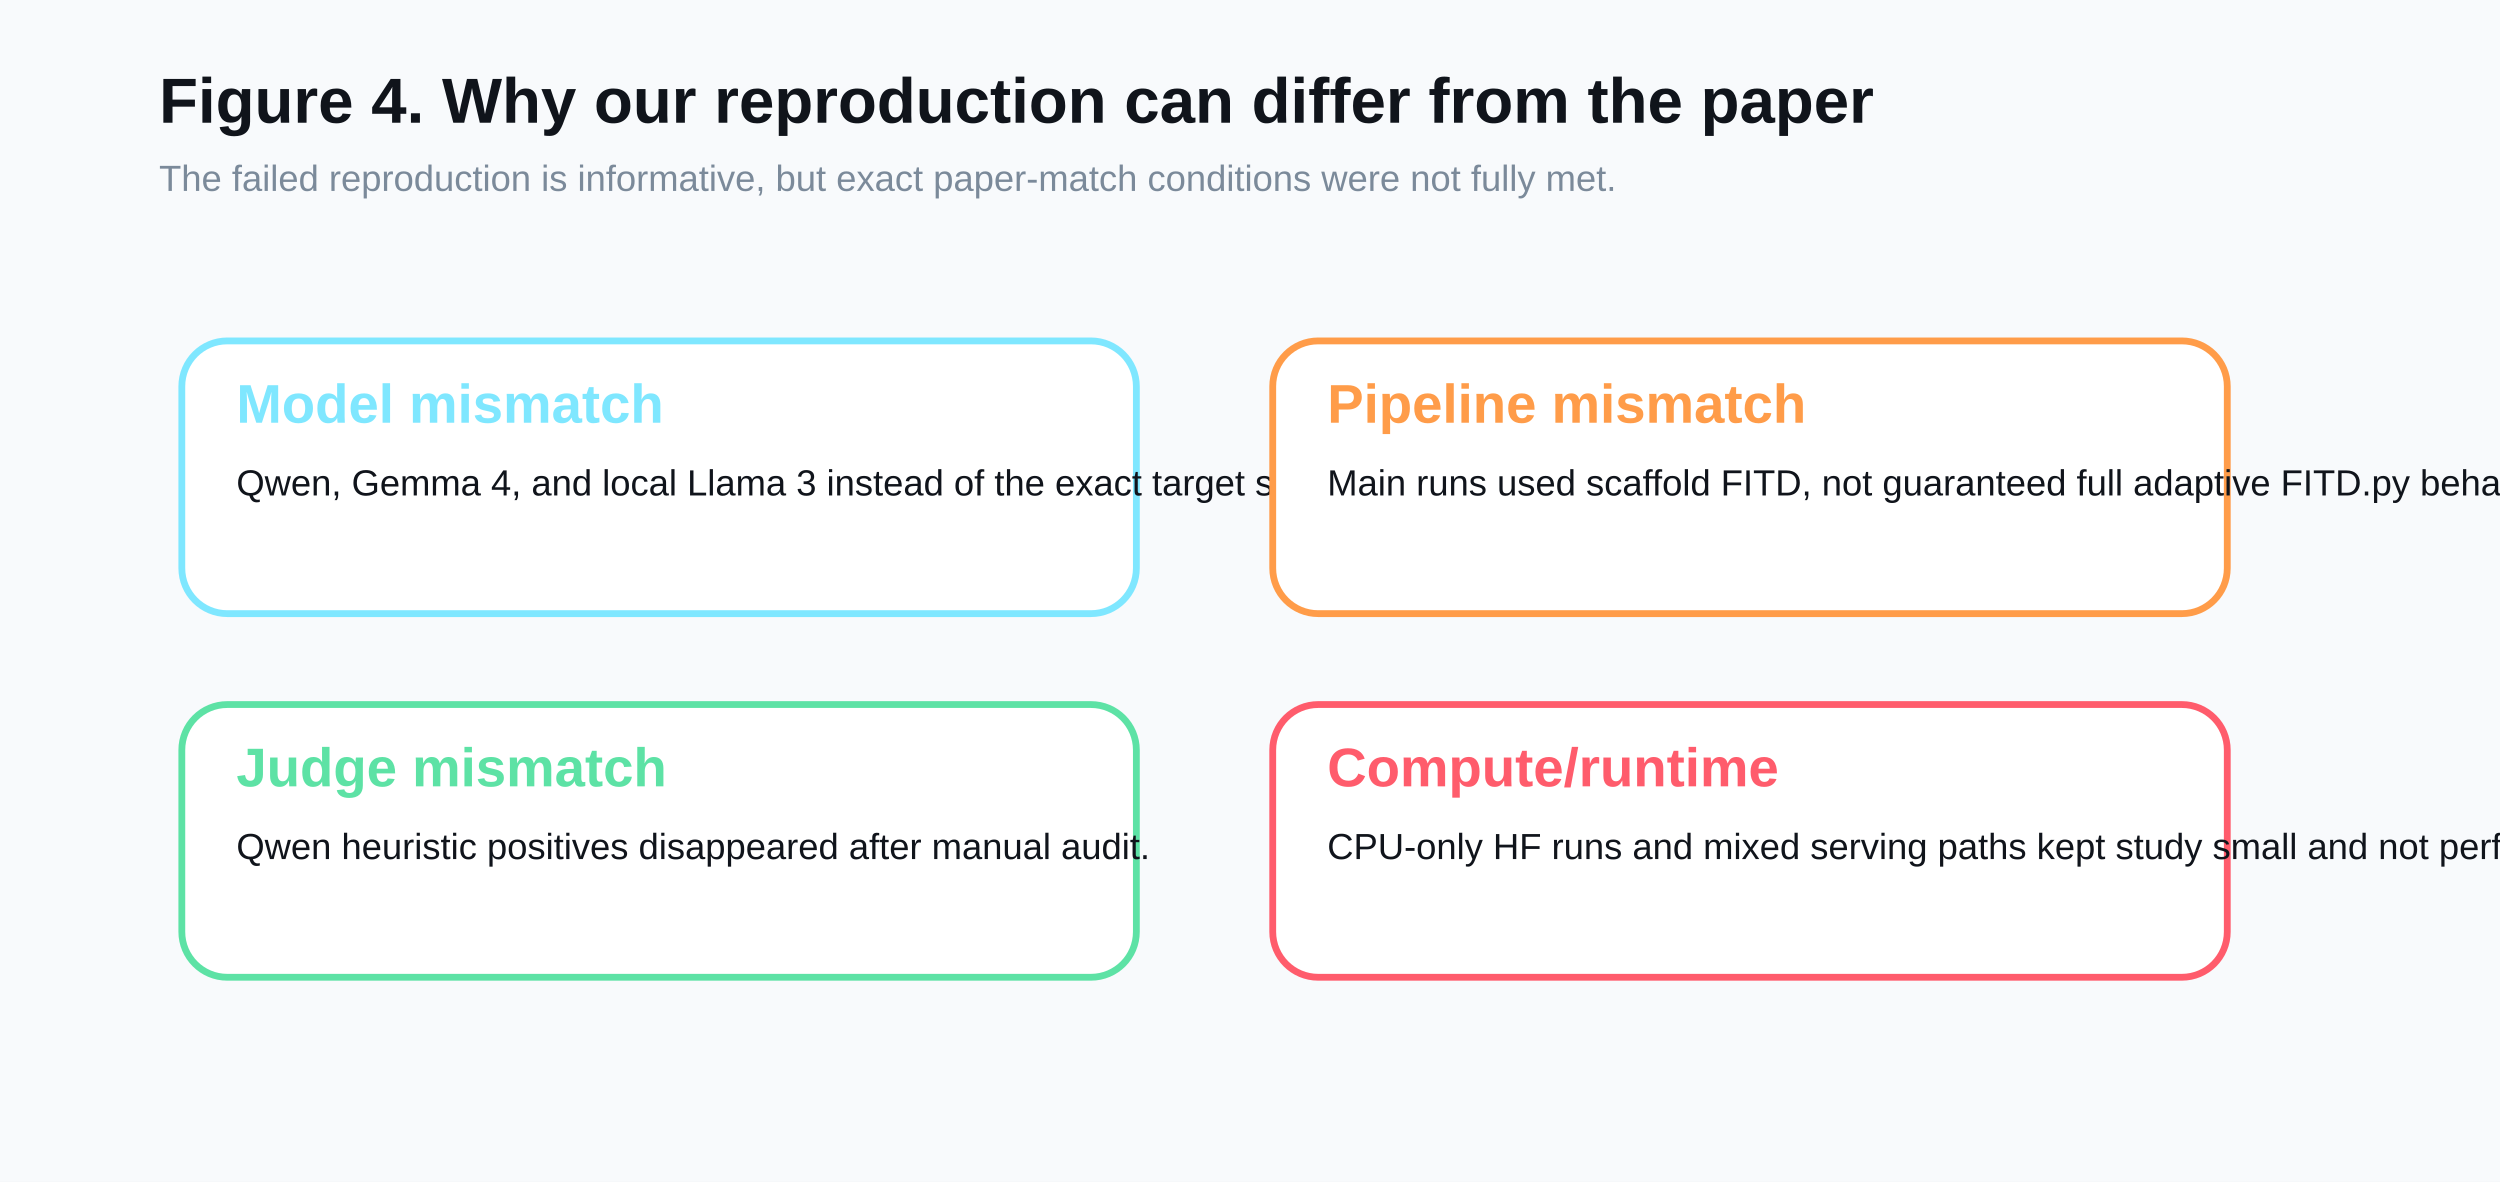
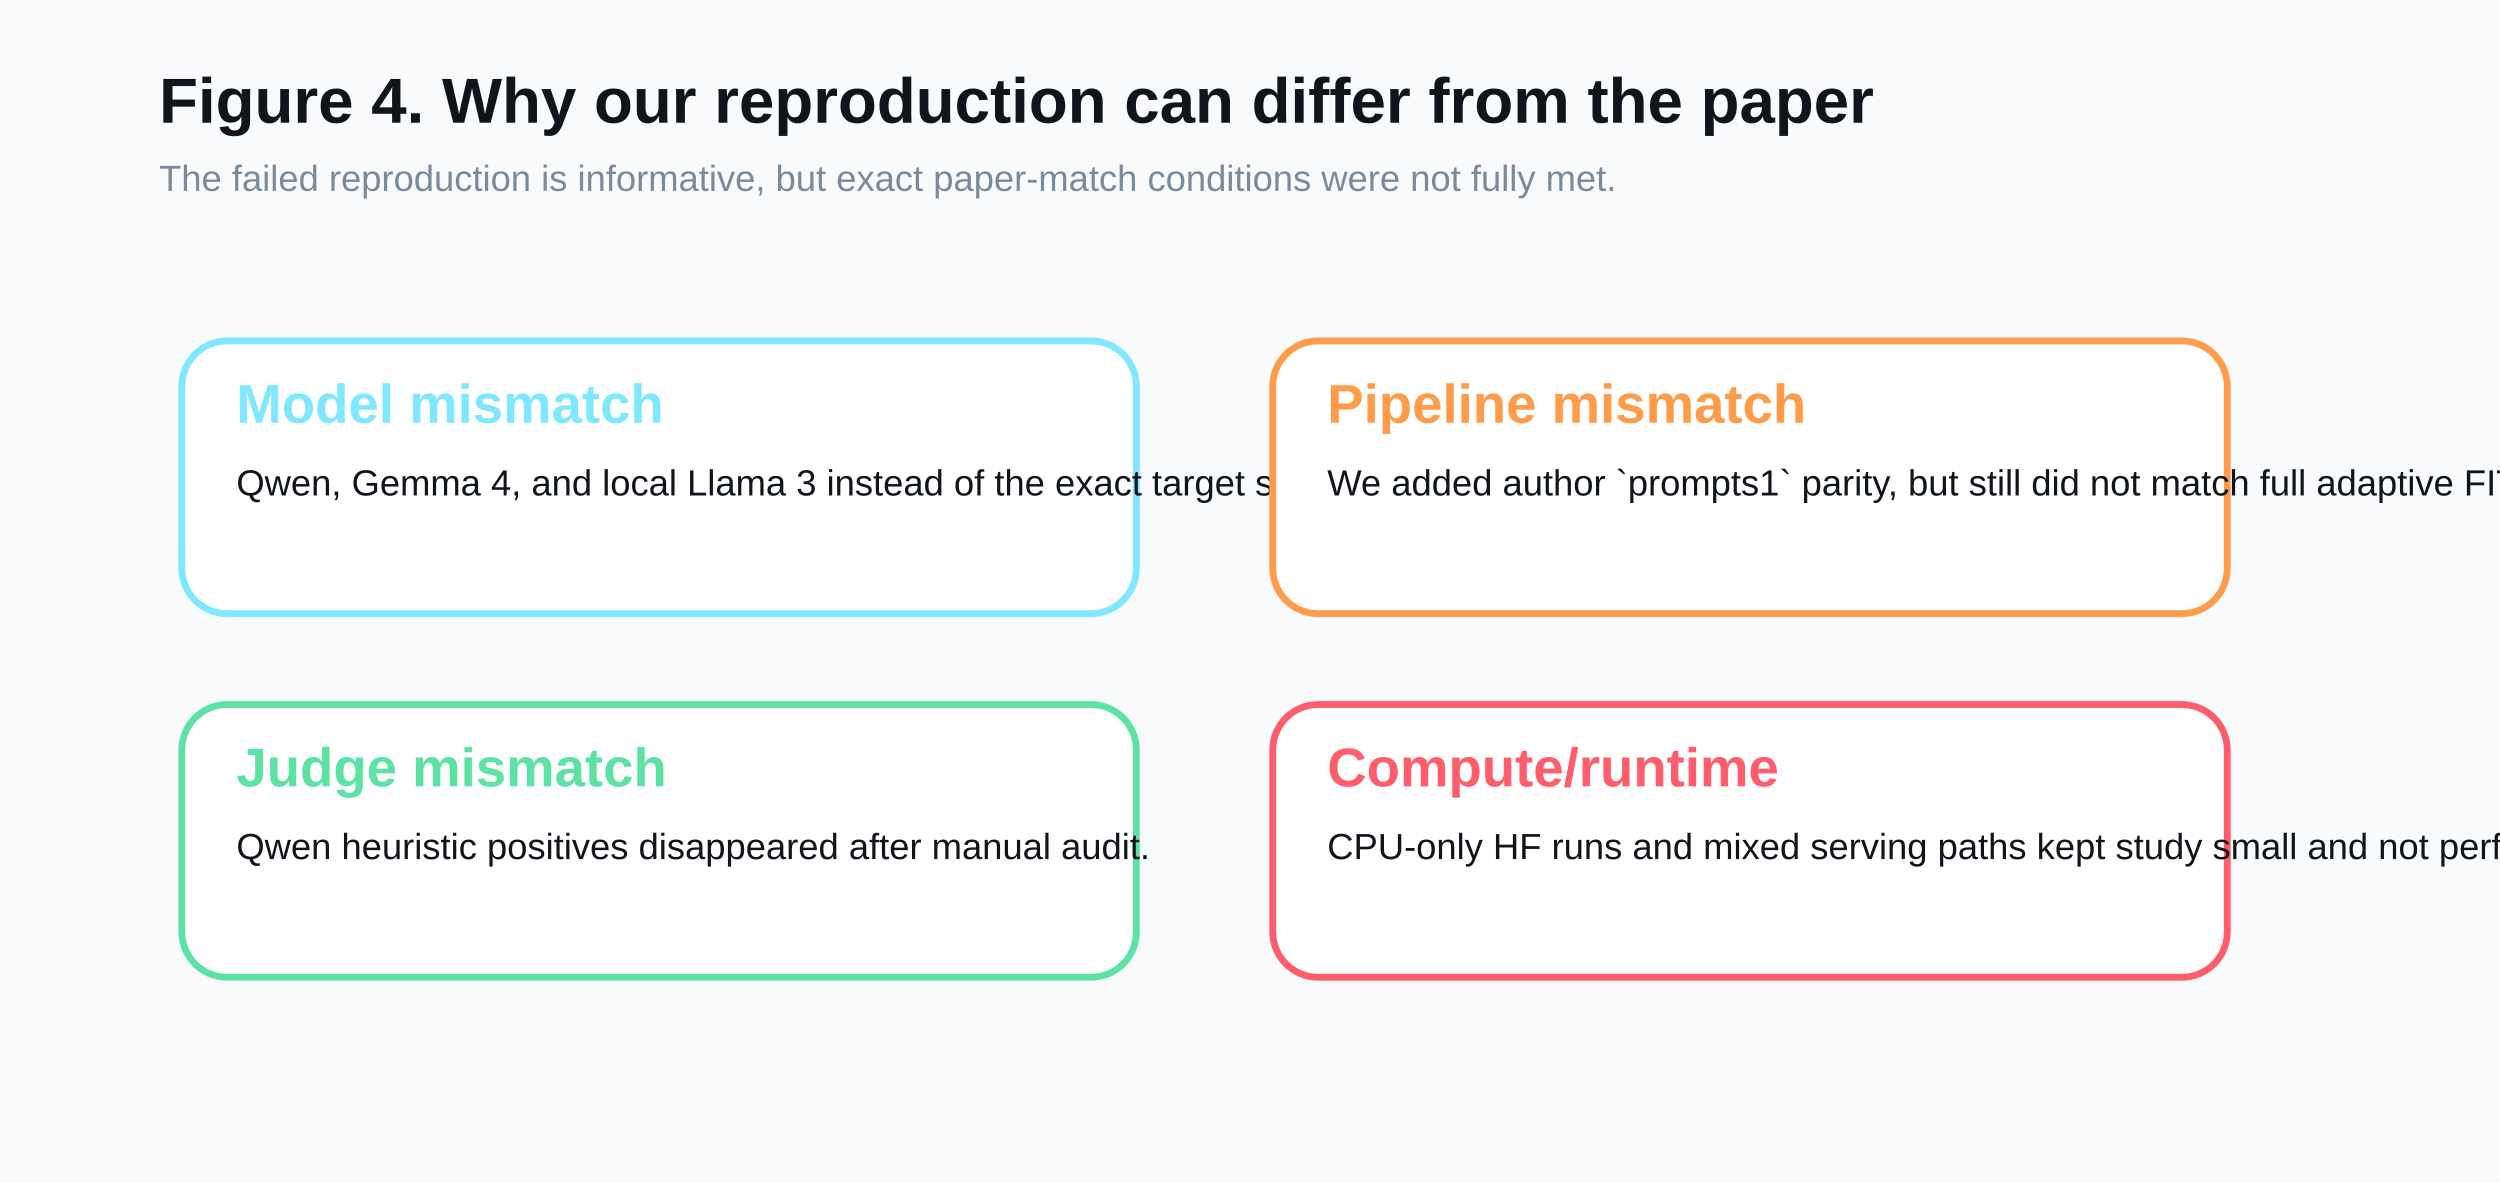
<svg xmlns="http://www.w3.org/2000/svg" width="1100" height="520" viewBox="0 0 1100 520" role="img" aria-labelledby="title desc">
  <rect width="1100" height="520" fill="#f8fafc" />
  <text x="70.0" y="54.0" font-family="Arial, Helvetica, sans-serif" font-size="28" fill="#10141b" font-weight="700" text-anchor="start">Figure 4. Why our reproduction can differ from the paper</text>
  <text x="70.0" y="84.0" font-family="Arial, Helvetica, sans-serif" font-size="16" fill="#7b8a9a" font-weight="400" text-anchor="start">The failed reproduction is informative, but exact paper-match conditions were not fully met.</text>
  <rect x="80" y="150" width="420" height="120" rx="20" fill="#ffffff" stroke="#7fe7ff" stroke-width="3" />
  <text x="104.0" y="186.0" font-family="Arial, Helvetica, sans-serif" font-size="24" fill="#7fe7ff" font-weight="700" text-anchor="start">Model mismatch</text>
  <text x="104.0" y="218.0" font-family="Arial, Helvetica, sans-serif" font-size="16" fill="#10141b" font-weight="400" text-anchor="start">Qwen, Gemma 4, and local Llama 3 instead of the exact target stack.</text>
  <rect x="560" y="150" width="420" height="120" rx="20" fill="#ffffff" stroke="#ff9c49" stroke-width="3" />
  <text x="584.0" y="186.0" font-family="Arial, Helvetica, sans-serif" font-size="24" fill="#ff9c49" font-weight="700" text-anchor="start">Pipeline mismatch</text>
-   <text x="584.0" y="218.0" font-family="Arial, Helvetica, sans-serif" font-size="16" fill="#10141b" font-weight="400" text-anchor="start">Main runs used scaffold FITD, not guaranteed full adaptive FITD.py behavior.</text>
+   <text x="584.0" y="218.0" font-family="Arial, Helvetica, sans-serif" font-size="16" fill="#10141b" font-weight="400" text-anchor="start">We added author `prompts1` parity, but still did not match full adaptive FITD.py behavior.</text>
  <rect x="80" y="310" width="420" height="120" rx="20" fill="#ffffff" stroke="#5de2a5" stroke-width="3" />
  <text x="104.0" y="346.0" font-family="Arial, Helvetica, sans-serif" font-size="24" fill="#5de2a5" font-weight="700" text-anchor="start">Judge mismatch</text>
  <text x="104.0" y="378.0" font-family="Arial, Helvetica, sans-serif" font-size="16" fill="#10141b" font-weight="400" text-anchor="start">Qwen heuristic positives disappeared after manual audit.</text>
  <rect x="560" y="310" width="420" height="120" rx="20" fill="#ffffff" stroke="#ff5c6c" stroke-width="3" />
  <text x="584.0" y="346.0" font-family="Arial, Helvetica, sans-serif" font-size="24" fill="#ff5c6c" font-weight="700" text-anchor="start">Compute/runtime</text>
  <text x="584.0" y="378.0" font-family="Arial, Helvetica, sans-serif" font-size="16" fill="#10141b" font-weight="400" text-anchor="start">CPU-only HF runs and mixed serving paths kept study small and not perfectly uniform.</text>
</svg>
